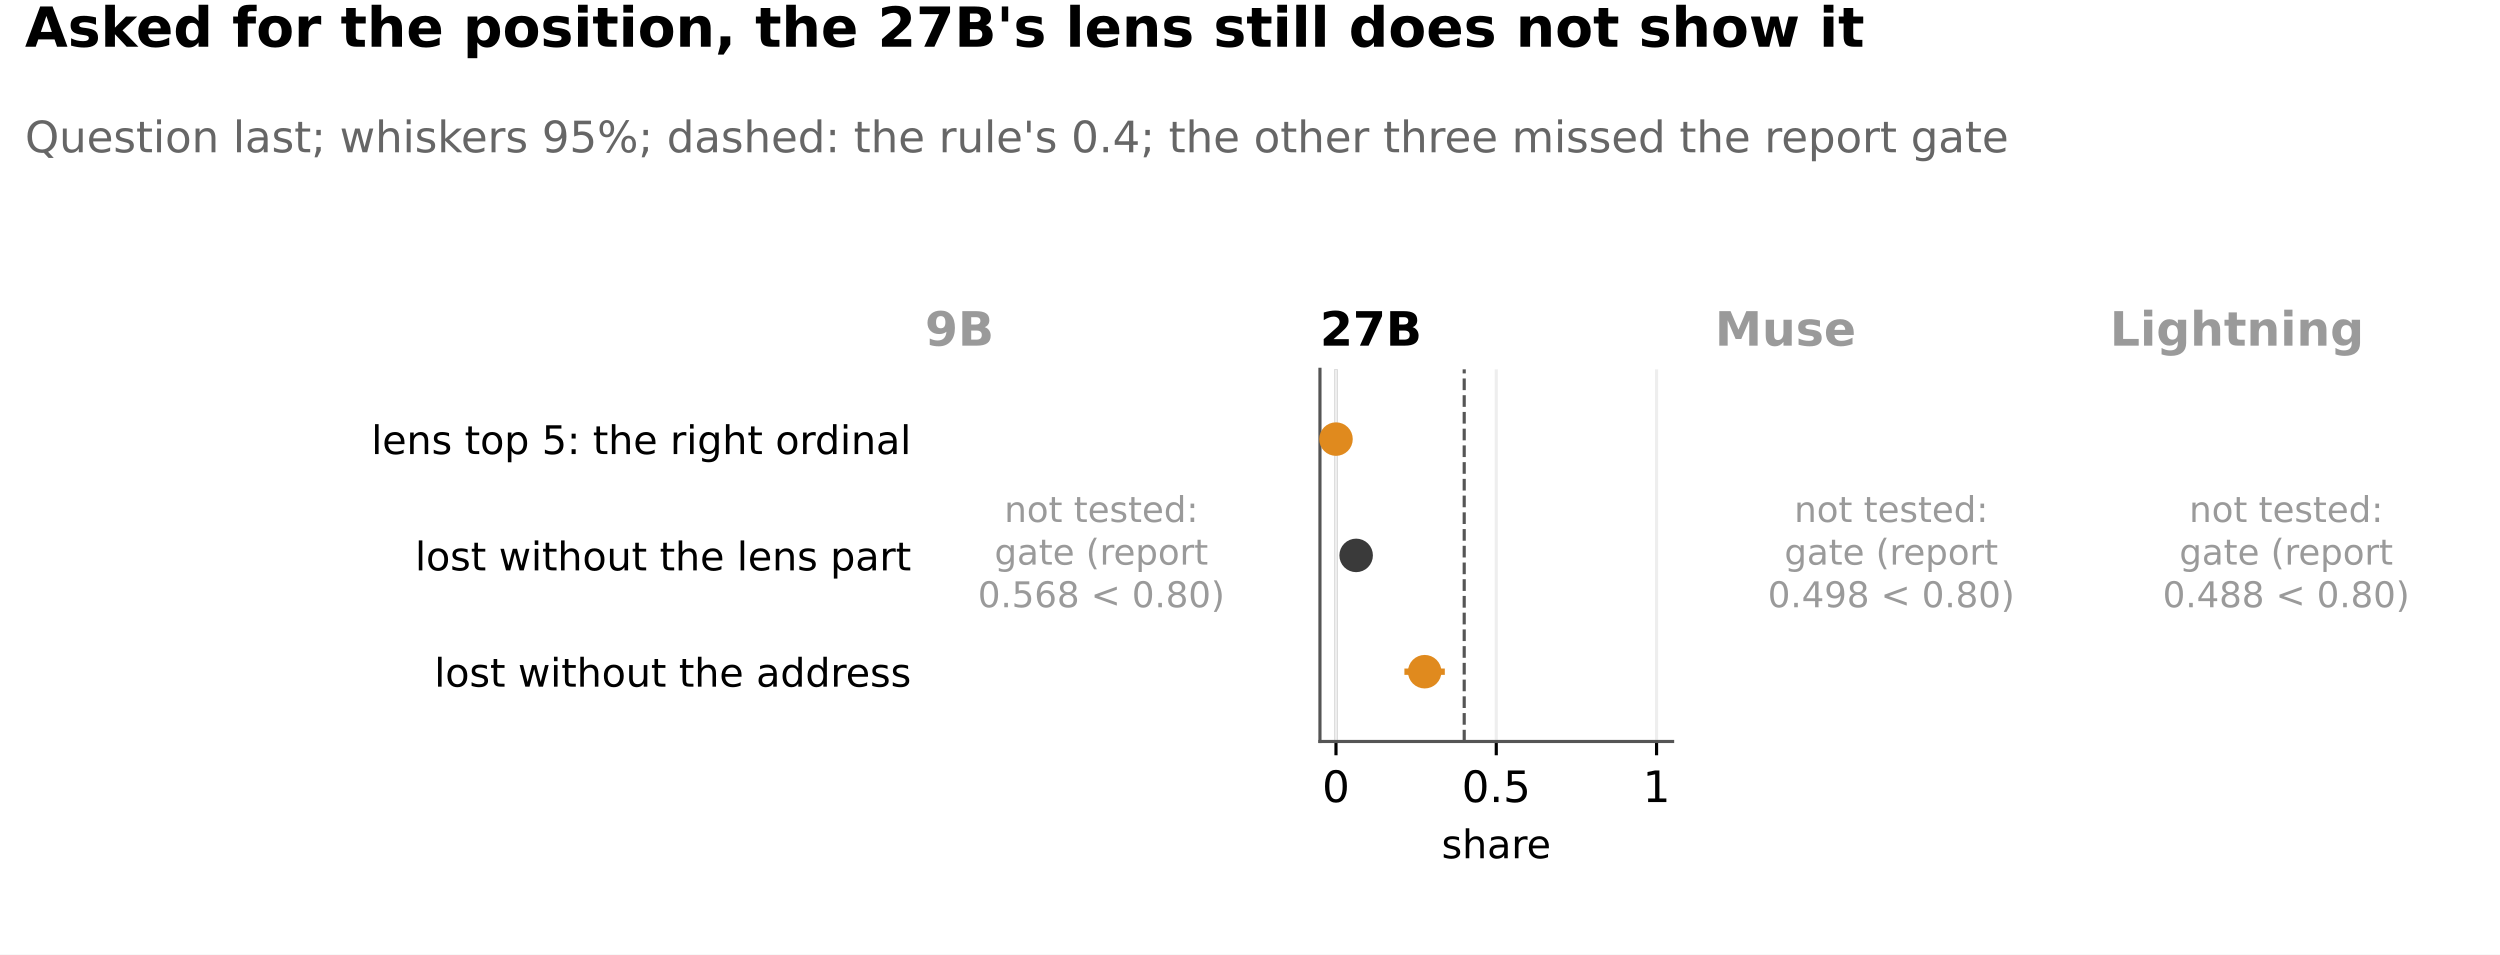
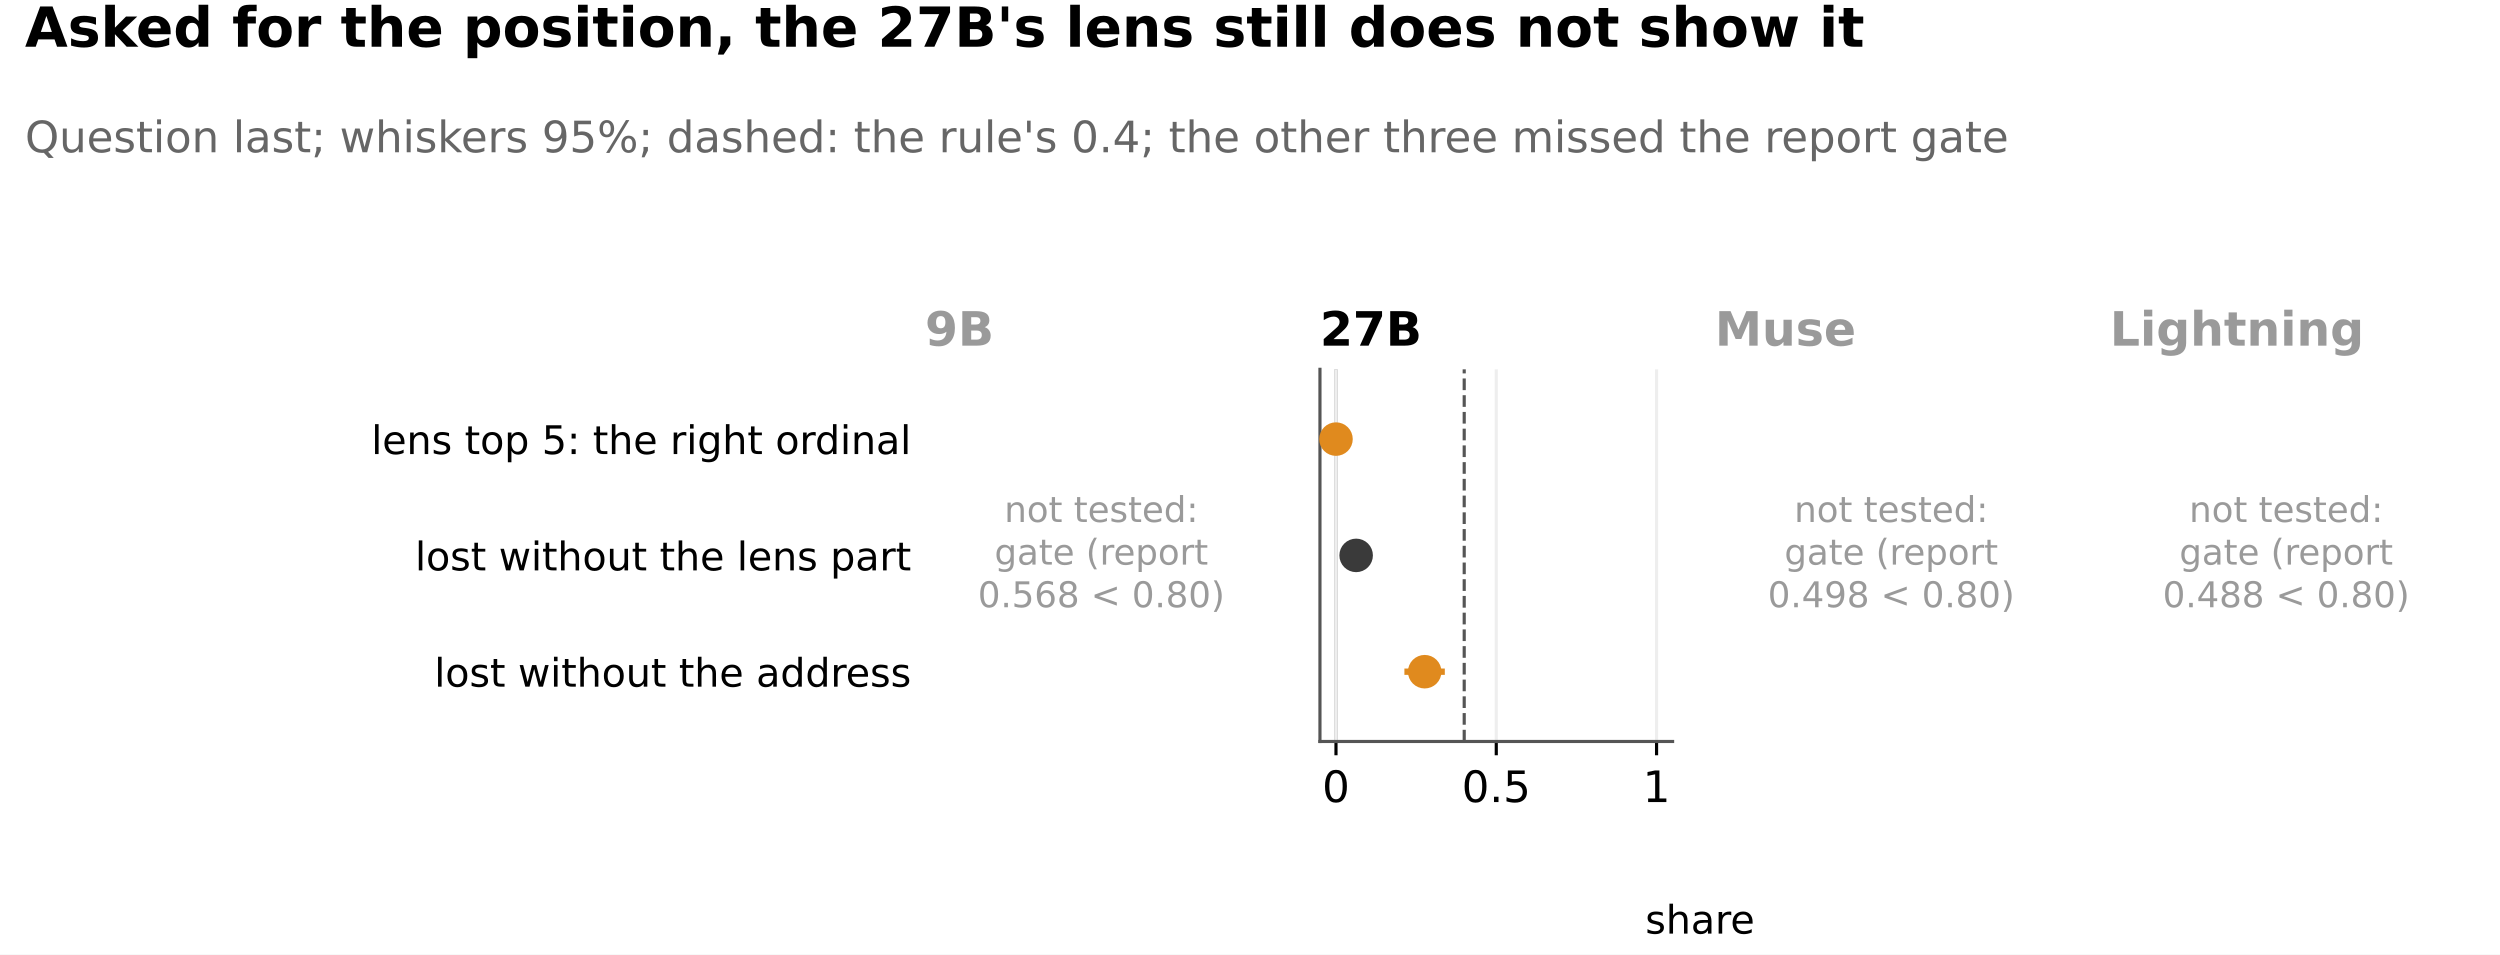
<svg xmlns="http://www.w3.org/2000/svg" xmlns:xlink="http://www.w3.org/1999/xlink" width="633.6pt" height="241.92pt" viewBox="0 0 633.6 241.92" version="1.1">
  <defs>
    <style type="text/css">*{stroke-linejoin: round; stroke-linecap: butt}</style>
  </defs>
  <g id="figure_1">
    <g id="patch_1">
      <path d="M 0 241.92  L 633.6 241.92  L 633.6 0  L 0 0  z " style="fill: #ffffff" />
    </g>
    <g id="axes_1">
      <g id="patch_2">
        <path d="M 234.432 187.92  L 323.804 187.92  L 323.804 93.6  L 234.432 93.6  z " style="fill: #ffffff" />
      </g>
      <g id="matplotlib.axis_1" />
      <g id="matplotlib.axis_2">
        <g id="ytick_1">
          <g id="text_1">
            <text style="font-size: 10px; font-family: 'DejaVu Sans'; text-anchor: end" x="230.932" y="115.084" transform="rotate(-0 230.932 115.0842)">lens top 5: the right ordinal</text>
          </g>
        </g>
        <g id="ytick_2">
          <g id="text_2">
            <text style="font-size: 10px; font-family: 'DejaVu Sans'; text-anchor: end" x="230.932" y="144.559" transform="rotate(-0 230.932 144.5592)">lost without the lens part</text>
          </g>
        </g>
        <g id="ytick_3">
          <g id="text_3">
            <text style="font-size: 10px; font-family: 'DejaVu Sans'; text-anchor: end" x="230.932" y="174.034" transform="rotate(-0 230.932 174.0342)">lost without the address</text>
          </g>
        </g>
      </g>
      <g id="text_4">
        <text style="font-size: 9px; font-family: 'DejaVu Sans'; fill: #9a9a9a" transform="translate(254.5356 132.2965)">not tested:</text>
        <text style="font-size: 9px; font-family: 'DejaVu Sans'; fill: #9a9a9a" transform="translate(252.0409 143.0982)">gate (report</text>
        <text style="font-size: 9px; font-family: 'DejaVu Sans'; fill: #9a9a9a" transform="translate(247.8292 153.9)">0.568 &lt; 0.80)</text>
      </g>
      <g id="text_5">
        <text style="font-weight: 700; font-size: 12px; font-family: 'DejaVu Sans'; text-anchor: start; fill: #9a9a9a" x="234.432" y="87.6" transform="rotate(-0 234.432 87.6)">9B</text>
      </g>
    </g>
    <g id="axes_2">
      <g id="patch_3">
        <path d="M 334.529 187.92  L 423.902 187.92  L 423.902 93.6  L 334.529 93.6  z " style="fill: #ffffff" />
      </g>
      <g id="line2d_1">
-         <path d="M 338.592 187.92  L 338.592 93.6  " clip-path="url(#p727721e6f3)" style="fill: none; stroke: #999999; stroke-width: 0.8; stroke-linecap: square" />
+         <path d="M 338.592 187.92  L 338.592 93.6  " clip-path="url(#pc5a67b635b)" style="fill: none; stroke: #999999; stroke-width: 0.8; stroke-linecap: square" />
      </g>
      <g id="matplotlib.axis_3">
        <g id="xtick_1">
          <g id="line2d_2">
-             <path d="M 338.592 187.92  L 338.592 93.6  " clip-path="url(#p727721e6f3)" style="fill: none; stroke: #eeeeee; stroke-width: 0.8; stroke-linecap: square" />
+             <path d="M 338.592 187.92  L 338.592 93.6  " clip-path="url(#pc5a67b635b)" style="fill: none; stroke: #eeeeee; stroke-width: 0.8; stroke-linecap: square" />
          </g>
          <g id="line2d_3">
            <defs>
-               <path id="mf08e5363cd" d="M 0 0  L 0 3.5  " style="stroke: #000000; stroke-width: 0.8" />
+               <path id="md74d97c378" d="M 0 0  L 0 3.5  " style="stroke: #000000; stroke-width: 0.8" />
            </defs>
            <g>
-               <use xlink:href="#mf08e5363cd" x="338.592" y="187.92" style="stroke: #000000; stroke-width: 0.8" />
+               <use xlink:href="#md74d97c378" x="338.592" y="187.92" style="stroke: #000000; stroke-width: 0.8" />
            </g>
          </g>
          <g id="text_6">
            <text style="font-size: 11px; font-family: 'DejaVu Sans'; text-anchor: middle" x="338.592" y="203.277" transform="rotate(-0 338.5916 203.2774)">0</text>
          </g>
        </g>
        <g id="xtick_2">
          <g id="line2d_4">
-             <path d="M 379.215 187.92  L 379.215 93.6  " clip-path="url(#p727721e6f3)" style="fill: none; stroke: #eeeeee; stroke-width: 0.8; stroke-linecap: square" />
+             <path d="M 379.215 187.92  L 379.215 93.6  " clip-path="url(#pc5a67b635b)" style="fill: none; stroke: #eeeeee; stroke-width: 0.8; stroke-linecap: square" />
          </g>
          <g id="line2d_5">
            <g>
-               <use xlink:href="#mf08e5363cd" x="379.215" y="187.92" style="stroke: #000000; stroke-width: 0.8" />
+               <use xlink:href="#md74d97c378" x="379.215" y="187.92" style="stroke: #000000; stroke-width: 0.8" />
            </g>
          </g>
          <g id="text_7">
            <text style="font-size: 11px; font-family: 'DejaVu Sans'; text-anchor: middle" x="379.215" y="203.277" transform="rotate(-0 379.2154 203.2774)">0.5</text>
          </g>
        </g>
        <g id="xtick_3">
          <g id="line2d_6">
-             <path d="M 419.839 187.92  L 419.839 93.6  " clip-path="url(#p727721e6f3)" style="fill: none; stroke: #eeeeee; stroke-width: 0.8; stroke-linecap: square" />
+             <path d="M 419.839 187.92  L 419.839 93.6  " clip-path="url(#pc5a67b635b)" style="fill: none; stroke: #eeeeee; stroke-width: 0.8; stroke-linecap: square" />
          </g>
          <g id="line2d_7">
            <g>
-               <use xlink:href="#mf08e5363cd" x="419.839" y="187.92" style="stroke: #000000; stroke-width: 0.8" />
+               <use xlink:href="#md74d97c378" x="419.839" y="187.92" style="stroke: #000000; stroke-width: 0.8" />
            </g>
          </g>
          <g id="text_8">
            <text style="font-size: 11px; font-family: 'DejaVu Sans'; text-anchor: middle" x="419.839" y="203.277" transform="rotate(-0 419.8393 203.2774)">1</text>
          </g>
-         </g>
-         <g id="text_9">
-           <text style="font-size: 10px; font-family: 'DejaVu Sans'; text-anchor: middle" x="379.215" y="217.518" transform="rotate(-0 379.2154 217.5184)">share</text>
        </g>
      </g>
      <g id="matplotlib.axis_4">
        <g id="ytick_4">
          <g id="line2d_8" />
        </g>
        <g id="ytick_5">
          <g id="line2d_9" />
        </g>
        <g id="ytick_6">
          <g id="line2d_10" />
        </g>
      </g>
      <g id="line2d_11">
-         <path d="M 338.592 111.285  L 338.592 111.285  " clip-path="url(#p727721e6f3)" style="fill: none; stroke: #e08a1e; stroke-width: 1.6" />
+         <path d="M 338.592 111.285  L 338.592 111.285  " clip-path="url(#pc5a67b635b)" style="fill: none; stroke: #e08a1e; stroke-width: 1.6" />
      </g>
      <g id="line2d_12">
-         <path d="M 340.384 140.76  L 347.375 140.76  " clip-path="url(#p727721e6f3)" style="fill: none; stroke: #3a3a3a; stroke-width: 1.6" />
+         <path d="M 340.384 140.76  L 347.375 140.76  " clip-path="url(#pc5a67b635b)" style="fill: none; stroke: #3a3a3a; stroke-width: 1.6" />
      </g>
      <g id="line2d_13">
-         <path d="M 355.931 170.235  L 366.176 170.235  " clip-path="url(#p727721e6f3)" style="fill: none; stroke: #e08a1e; stroke-width: 1.6" />
+         <path d="M 355.931 170.235  L 366.176 170.235  " clip-path="url(#pc5a67b635b)" style="fill: none; stroke: #e08a1e; stroke-width: 1.6" />
      </g>
      <g id="line2d_14">
-         <path d="M 371.091 187.92  L 371.091 93.6  " clip-path="url(#p727721e6f3)" style="fill: none; stroke-dasharray: 2.96,1.28; stroke-dashoffset: 0; stroke: #555555; stroke-width: 0.8" />
+         <path d="M 371.091 187.92  L 371.091 93.6  " clip-path="url(#pc5a67b635b)" style="fill: none; stroke-dasharray: 2.96,1.28; stroke-dashoffset: 0; stroke: #555555; stroke-width: 0.8" />
      </g>
      <g id="patch_4">
        <path d="M 334.529 187.92  L 334.529 93.6  " style="fill: none; stroke: #555555; stroke-width: 0.8; stroke-linejoin: miter; stroke-linecap: square" />
      </g>
      <g id="patch_5">
        <path d="M 334.529 187.92  L 423.902 187.92  " style="fill: none; stroke: #555555; stroke-width: 0.8; stroke-linejoin: miter; stroke-linecap: square" />
      </g>
      <g id="line2d_15">
        <defs>
-           <path id="mde314a7a26" d="M 0 3.5  C 0.928 3.5 1.819 3.131 2.475 2.475  C 3.131 1.819 3.5 0.928 3.5 0  C 3.5 -0.928 3.131 -1.819 2.475 -2.475  C 1.819 -3.131 0.928 -3.5 0 -3.5  C -0.928 -3.5 -1.819 -3.131 -2.475 -2.475  C -3.131 -1.819 -3.5 -0.928 -3.5 0  C -3.5 0.928 -3.131 1.819 -2.475 2.475  C -1.819 3.131 -0.928 3.5 0 3.5  z " style="stroke: #e08a1e; stroke-width: 1.5" />
+           <path id="m9452d483ed" d="M 0 3.5  C 0.928 3.5 1.819 3.131 2.475 2.475  C 3.131 1.819 3.5 0.928 3.5 0  C 3.5 -0.928 3.131 -1.819 2.475 -2.475  C 1.819 -3.131 0.928 -3.5 0 -3.5  C -0.928 -3.5 -1.819 -3.131 -2.475 -2.475  C -3.131 -1.819 -3.5 -0.928 -3.5 0  C -3.5 0.928 -3.131 1.819 -2.475 2.475  C -1.819 3.131 -0.928 3.5 0 3.5  z " style="stroke: #e08a1e; stroke-width: 1.5" />
        </defs>
-         <g clip-path="url(#p727721e6f3)">
-           <use xlink:href="#mde314a7a26" x="338.592" y="111.285" style="fill: #e08a1e; stroke: #e08a1e; stroke-width: 1.5" />
+         <g clip-path="url(#pc5a67b635b)">
+           <use xlink:href="#m9452d483ed" x="338.592" y="111.285" style="fill: #e08a1e; stroke: #e08a1e; stroke-width: 1.5" />
        </g>
      </g>
      <g id="line2d_16">
        <defs>
-           <path id="mc9aa1377ce" d="M 0 3.5  C 0.928 3.5 1.819 3.131 2.475 2.475  C 3.131 1.819 3.5 0.928 3.5 0  C 3.5 -0.928 3.131 -1.819 2.475 -2.475  C 1.819 -3.131 0.928 -3.5 0 -3.5  C -0.928 -3.5 -1.819 -3.131 -2.475 -2.475  C -3.131 -1.819 -3.5 -0.928 -3.5 0  C -3.5 0.928 -3.131 1.819 -2.475 2.475  C -1.819 3.131 -0.928 3.5 0 3.5  z " style="stroke: #3a3a3a; stroke-width: 1.5" />
+           <path id="me10bda12f7" d="M 0 3.5  C 0.928 3.5 1.819 3.131 2.475 2.475  C 3.131 1.819 3.5 0.928 3.5 0  C 3.5 -0.928 3.131 -1.819 2.475 -2.475  C 1.819 -3.131 0.928 -3.5 0 -3.5  C -0.928 -3.5 -1.819 -3.131 -2.475 -2.475  C -3.131 -1.819 -3.5 -0.928 -3.5 0  C -3.5 0.928 -3.131 1.819 -2.475 2.475  C -1.819 3.131 -0.928 3.5 0 3.5  z " style="stroke: #3a3a3a; stroke-width: 1.5" />
        </defs>
-         <g clip-path="url(#p727721e6f3)">
-           <use xlink:href="#mc9aa1377ce" x="343.701" y="140.76" style="fill: #3a3a3a; stroke: #3a3a3a; stroke-width: 1.5" />
+         <g clip-path="url(#pc5a67b635b)">
+           <use xlink:href="#me10bda12f7" x="343.701" y="140.76" style="fill: #3a3a3a; stroke: #3a3a3a; stroke-width: 1.5" />
        </g>
      </g>
      <g id="line2d_17">
-         <g clip-path="url(#p727721e6f3)">
-           <use xlink:href="#mde314a7a26" x="361.075" y="170.235" style="fill: #e08a1e; stroke: #e08a1e; stroke-width: 1.5" />
+         <g clip-path="url(#pc5a67b635b)">
+           <use xlink:href="#m9452d483ed" x="361.075" y="170.235" style="fill: #e08a1e; stroke: #e08a1e; stroke-width: 1.5" />
        </g>
      </g>
-       <g id="text_10">
+       <g id="text_9">
        <text style="font-weight: 700; font-size: 12px; font-family: 'DejaVu Sans'; text-anchor: start" x="334.529" y="87.6" transform="rotate(-0 334.5292 87.6)">27B</text>
      </g>
    </g>
    <g id="axes_3">
      <g id="patch_6">
        <path d="M 434.626 187.92  L 523.999 187.92  L 523.999 93.6  L 434.626 93.6  z " style="fill: #ffffff" />
      </g>
      <g id="matplotlib.axis_5" />
      <g id="matplotlib.axis_6" />
-       <g id="text_11">
+       <g id="text_10">
        <text style="font-size: 9px; font-family: 'DejaVu Sans'; fill: #9a9a9a" transform="translate(454.7299 132.2965)">not tested:</text>
        <text style="font-size: 9px; font-family: 'DejaVu Sans'; fill: #9a9a9a" transform="translate(452.2352 143.0982)">gate (report</text>
        <text style="font-size: 9px; font-family: 'DejaVu Sans'; fill: #9a9a9a" transform="translate(448.0235 153.9)">0.498 &lt; 0.80)</text>
      </g>
-       <g id="text_12">
+       <g id="text_11">
        <text style="font-weight: 700; font-size: 12px; font-family: 'DejaVu Sans'; text-anchor: start; fill: #9a9a9a" x="434.626" y="87.6" transform="rotate(-0 434.6263 87.6)">Muse</text>
      </g>
    </g>
    <g id="axes_4">
      <g id="patch_7">
        <path d="M 534.724 187.92  L 624.096 187.92  L 624.096 93.6  L 534.724 93.6  z " style="fill: #ffffff" />
      </g>
      <g id="matplotlib.axis_7" />
      <g id="matplotlib.axis_8" />
-       <g id="text_13">
+       <g id="text_12">
        <text style="font-size: 9px; font-family: 'DejaVu Sans'; fill: #9a9a9a" transform="translate(554.8271 132.2965)">not tested:</text>
        <text style="font-size: 9px; font-family: 'DejaVu Sans'; fill: #9a9a9a" transform="translate(552.3324 143.0982)">gate (report</text>
        <text style="font-size: 9px; font-family: 'DejaVu Sans'; fill: #9a9a9a" transform="translate(548.1207 153.9)">0.488 &lt; 0.80)</text>
      </g>
-       <g id="text_14">
+       <g id="text_13">
        <text style="font-weight: 700; font-size: 12px; font-family: 'DejaVu Sans'; text-anchor: start; fill: #9a9a9a" x="534.724" y="87.6" transform="rotate(-0 534.7235 87.6)">Lightning</text>
      </g>
    </g>
-     <g id="text_15">
+     <g id="text_14">
      <text style="font-weight: 700; font-size: 14px; font-family: 'DejaVu Sans'; text-anchor: start" x="6.336" y="11.847" transform="rotate(-0 6.336 11.84741)">Asked for the position, the 27B's lens still does not show it</text>
    </g>
+     <g id="text_15">
+       <text style="font-size: 11px; font-family: 'DejaVu Sans'; text-anchor: start; fill: #666666" x="6.336" y="38.598" transform="rotate(-0 6.336 38.59828)">Question last; whiskers 95%; dashed: the rule's 0.4; the other three missed the report gate</text>
+     </g>
    <g id="text_16">
-       <text style="font-size: 11px; font-family: 'DejaVu Sans'; text-anchor: start; fill: #666666" x="6.336" y="38.598" transform="rotate(-0 6.336 38.59828)">Question last; whiskers 95%; dashed: the rule's 0.4; the other three missed the report gate</text>
+       <text style="font-size: 10px; font-family: 'DejaVu Sans'; text-anchor: middle" x="430.848" y="236.615" transform="rotate(-0 430.848 236.6146)">share</text>
    </g>
  </g>
  <defs>
-     <clipPath id="p727721e6f3">
+     <clipPath id="pc5a67b635b">
      <rect x="334.529" y="93.6" width="89.372" height="94.32" />
    </clipPath>
  </defs>
</svg>
